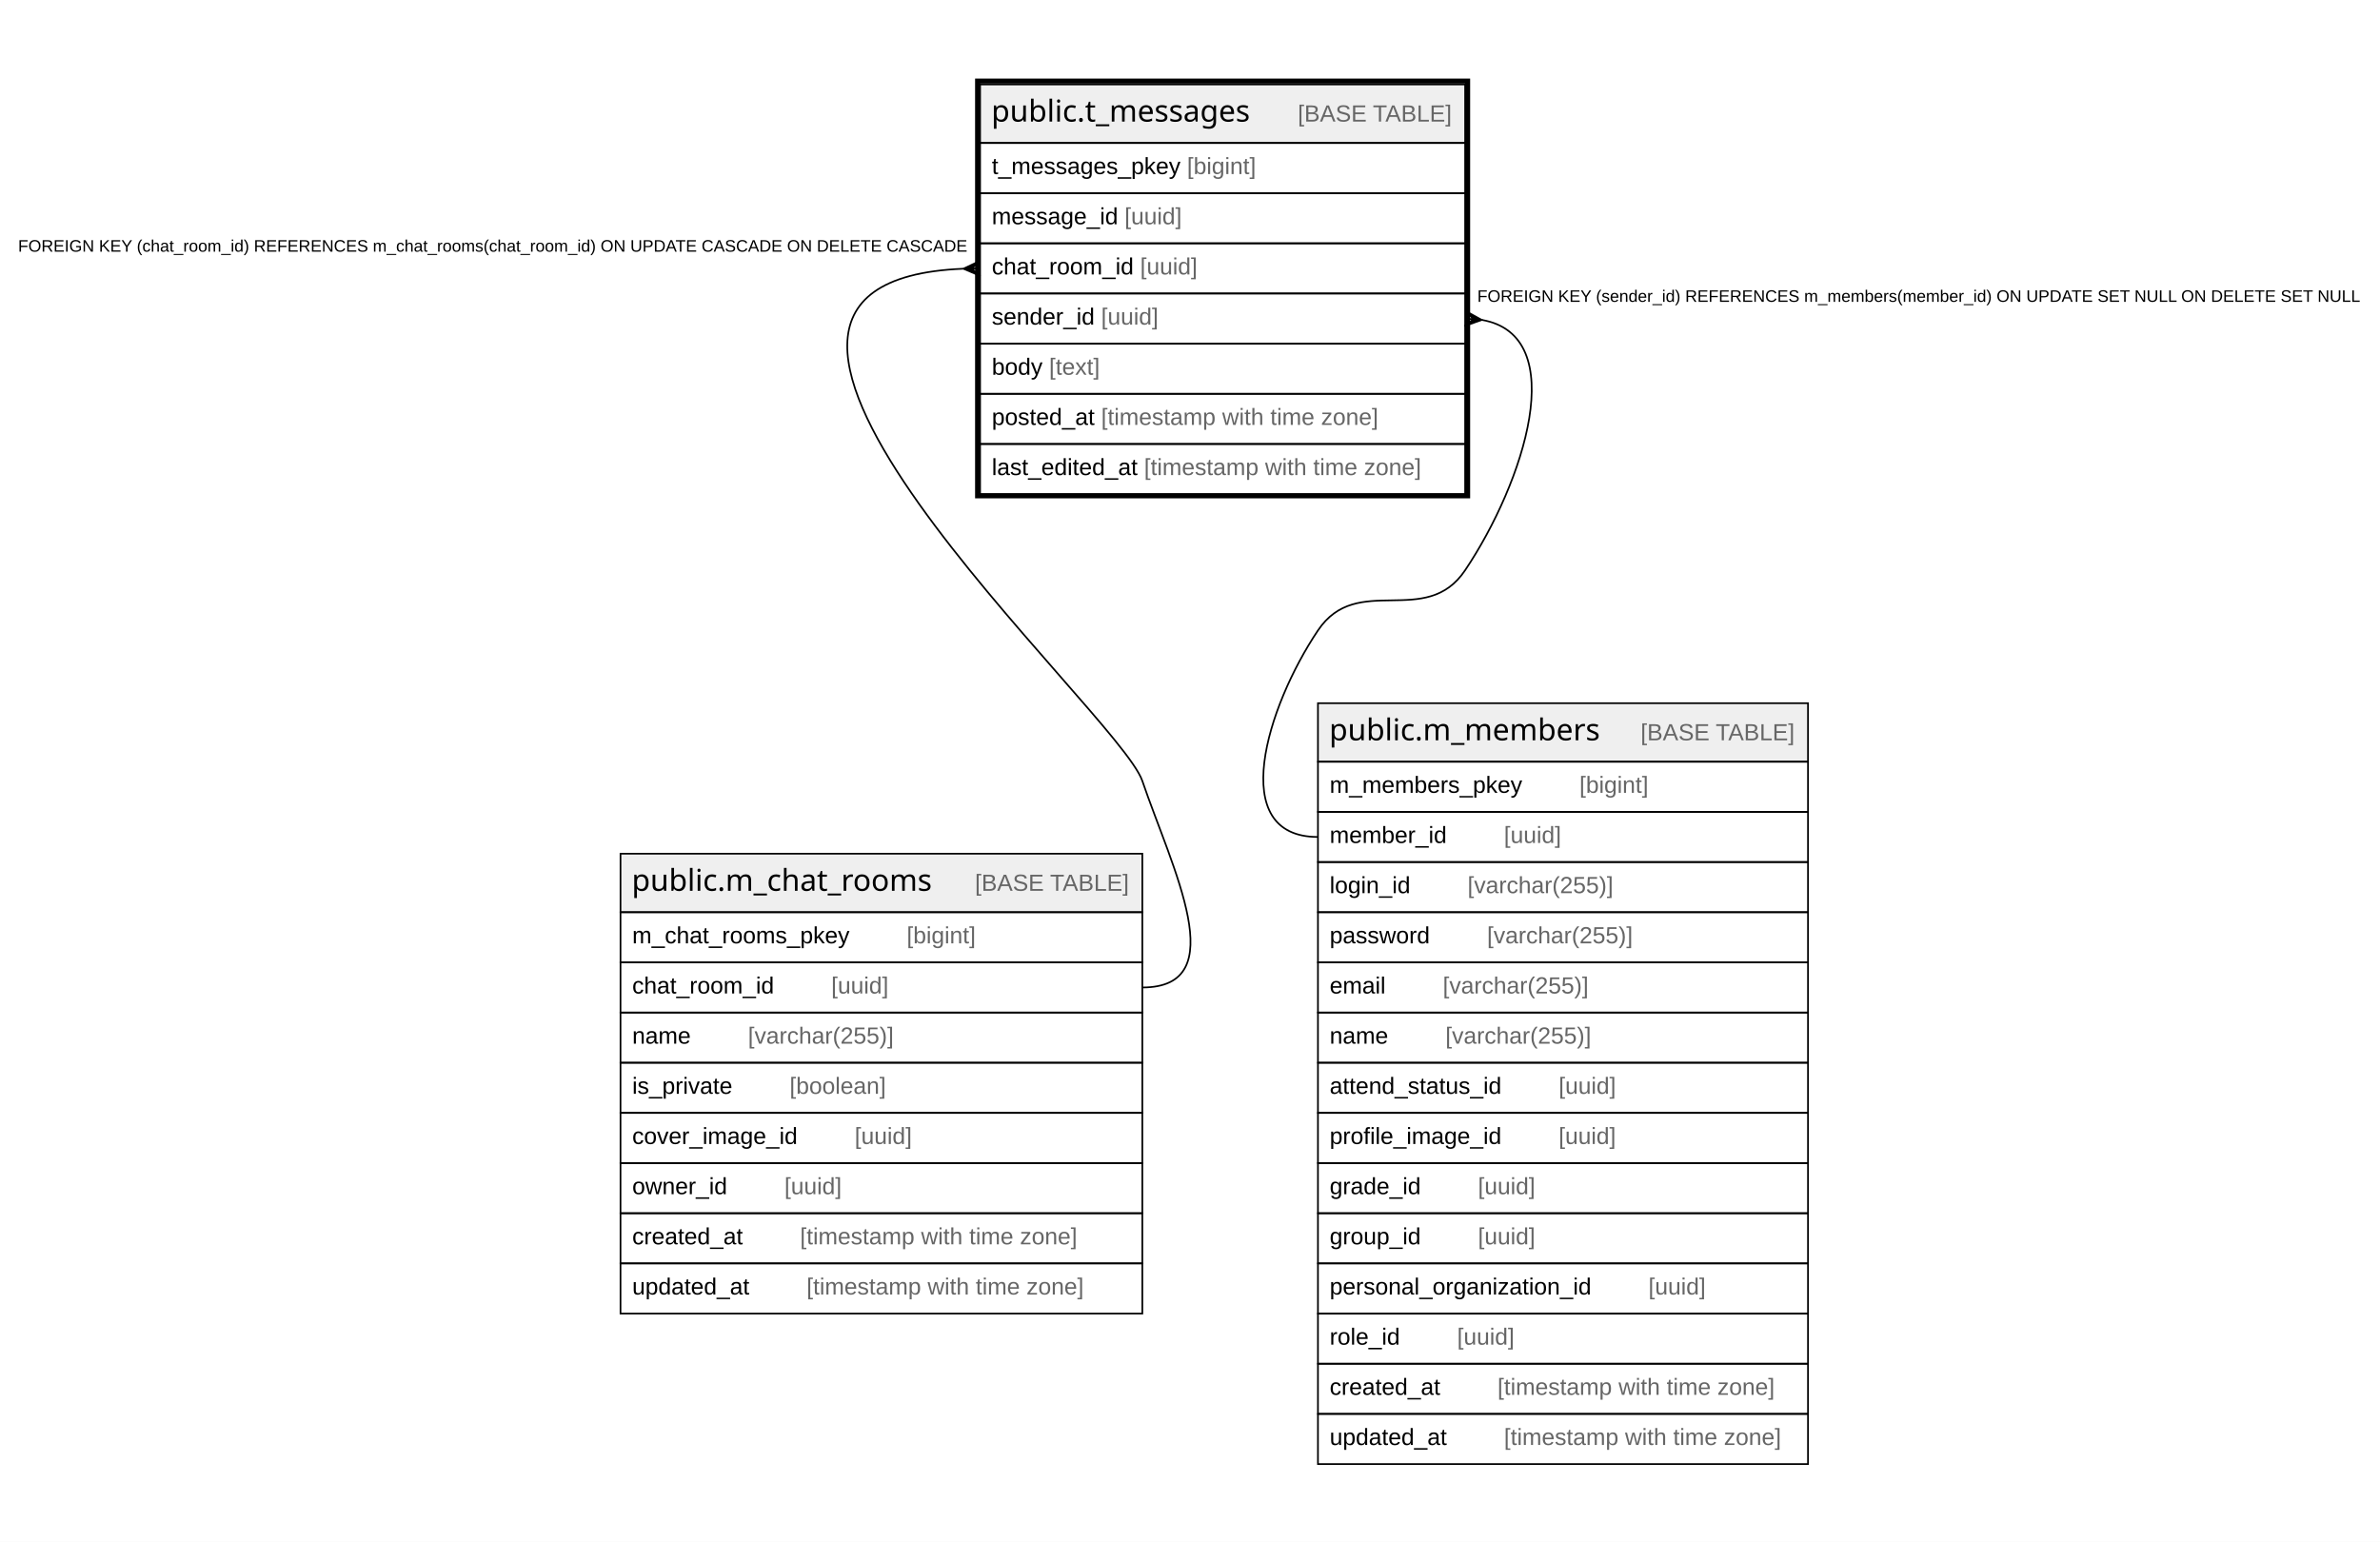
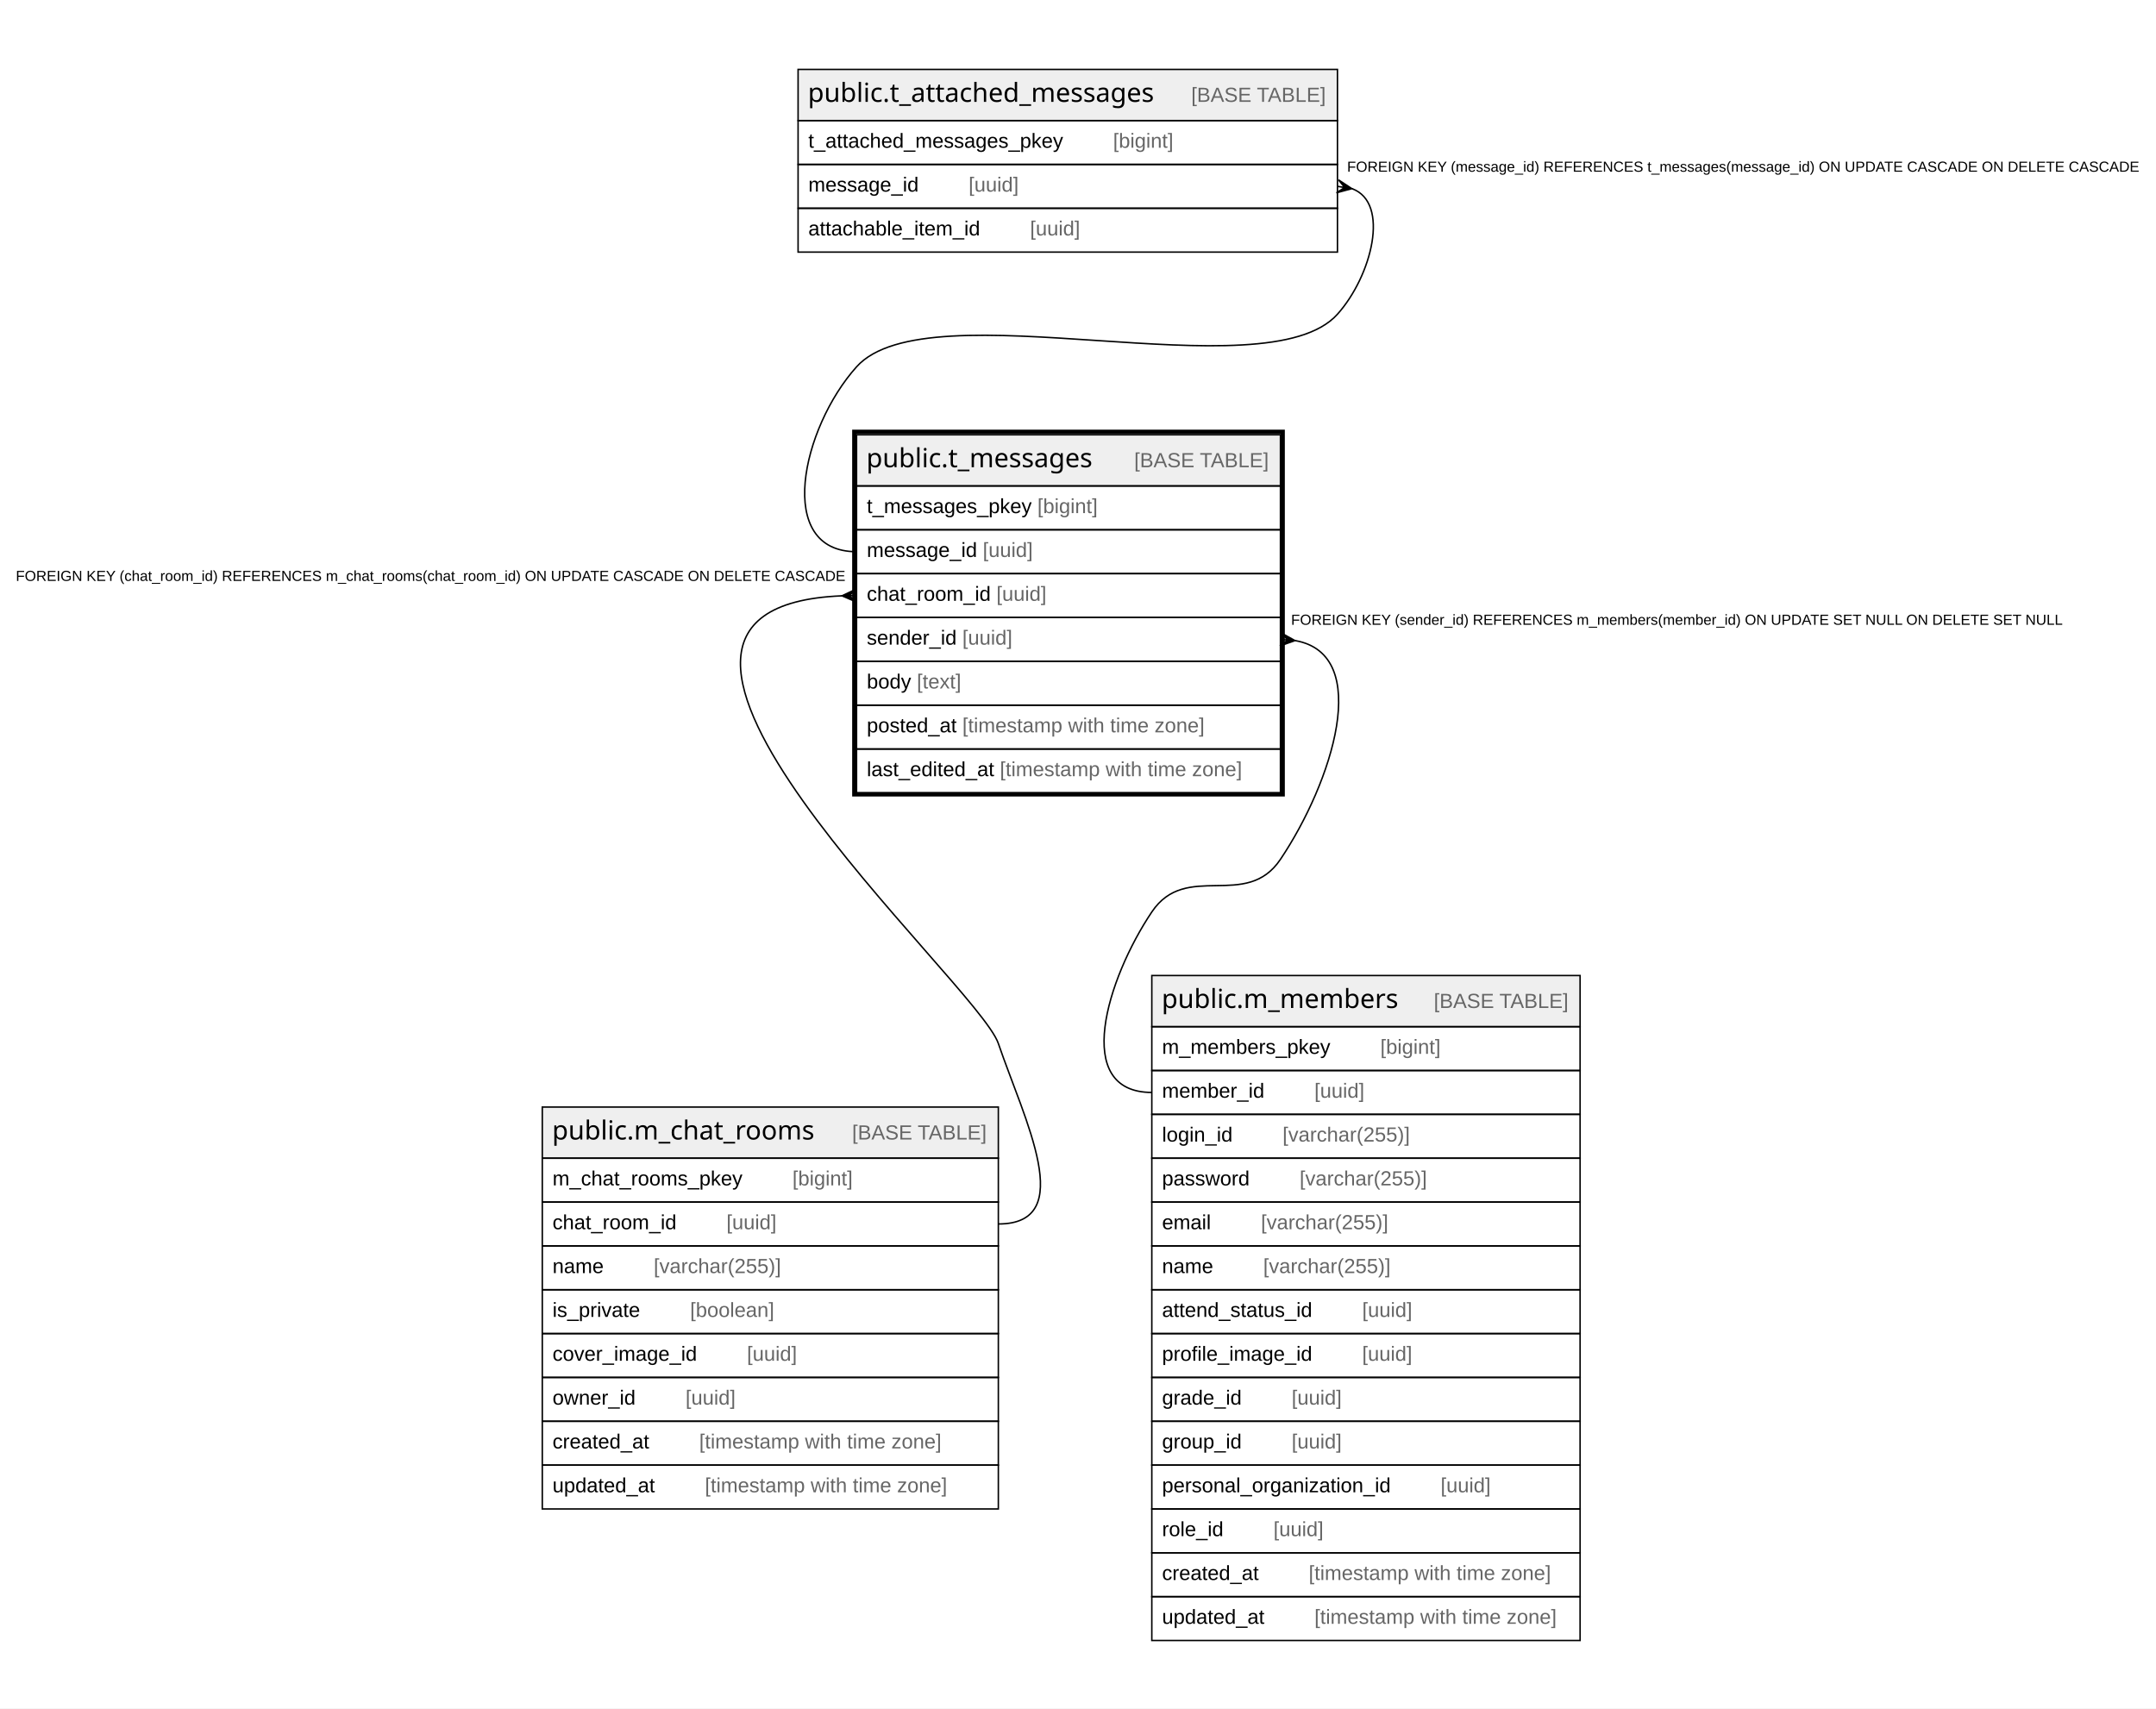
- <svg xmlns="http://www.w3.org/2000/svg" width="1423pt" height="922pt" viewBox="0.00 0.00 1423.00 922.00">
-   <g id="graph0" class="graph" transform="scale(1 1) rotate(0) translate(4 918)">
-     <polygon fill="#ffffff" stroke="transparent" points="-4,4 -4,-918 1419,-918 1419,4 -4,4" />
+ <svg xmlns="http://www.w3.org/2000/svg" width="1475pt" height="1169pt" viewBox="0.00 0.00 1475.00 1169.00">
+   <g id="graph0" class="graph" transform="scale(1 1) rotate(0) translate(4 1165)">
+     <polygon fill="#ffffff" stroke="transparent" points="-4,4 -4,-1165 1471,-1165 1471,4 -4,4" />
    <g id="node1" class="node">
      <polygon fill="#efefef" stroke="transparent" points="582,-832.5 582,-867.5 872,-867.5 872,-832.5 582,-832.5" />
      <polygon fill="none" stroke="#000000" points="582,-832.5 582,-867.5 872,-867.5 872,-832.5 582,-832.5" />
      <text text-anchor="start" x="588.699" y="-845.3" font-family="Arial Bold" font-size="18.00" fill="#000000">public.t_messages</text>
      <text text-anchor="start" x="737.733" y="-845.3" font-family="Arial" font-size="14.00" fill="#000000">    </text>
      <text text-anchor="start" x="771.938" y="-845.3" font-family="Arial" font-size="14.00" fill="#666666">[BASE TABLE]</text>
      <polygon fill="none" stroke="#000000" points="582,-802.5 582,-832.5 872,-832.5 872,-802.5 582,-802.5" />
      <text text-anchor="start" x="589" y="-813.9" font-family="Arial" font-size="14.00" fill="#000000">t_messages_pkey </text>
      <text text-anchor="start" x="705.703" y="-813.9" font-family="Arial" font-size="14.00" fill="#666666">[bigint]</text>
      <polygon fill="none" stroke="#000000" points="582,-772.5 582,-802.5 872,-802.5 872,-772.5 582,-772.5" />
      <text text-anchor="start" x="589" y="-783.9" font-family="Arial" font-size="14.00" fill="#000000">message_id </text>
      <text text-anchor="start" x="668.353" y="-783.9" font-family="Arial" font-size="14.00" fill="#666666">[uuid]</text>
      <polygon fill="none" stroke="#000000" points="582,-742.5 582,-772.5 872,-772.5 872,-742.5 582,-742.5" />
      <text text-anchor="start" x="589" y="-753.9" font-family="Arial" font-size="14.00" fill="#000000">chat_room_id </text>
      <text text-anchor="start" x="677.687" y="-753.9" font-family="Arial" font-size="14.00" fill="#666666">[uuid]</text>
      <polygon fill="none" stroke="#000000" points="582,-712.5 582,-742.5 872,-742.5 872,-712.5 582,-712.5" />
      <text text-anchor="start" x="589" y="-723.9" font-family="Arial" font-size="14.00" fill="#000000">sender_id </text>
      <text text-anchor="start" x="654.353" y="-723.9" font-family="Arial" font-size="14.00" fill="#666666">[uuid]</text>
      <polygon fill="none" stroke="#000000" points="582,-682.5 582,-712.5 872,-712.5 872,-682.5 582,-682.5" />
      <text text-anchor="start" x="589" y="-693.9" font-family="Arial" font-size="14.00" fill="#000000">body </text>
      <text text-anchor="start" x="623.238" y="-693.9" font-family="Arial" font-size="14.00" fill="#666666">[text]</text>
      <polygon fill="none" stroke="#000000" points="582,-652.5 582,-682.5 872,-682.5 872,-652.5 582,-652.5" />
      <text text-anchor="start" x="589" y="-663.9" font-family="Arial" font-size="14.00" fill="#000000">posted_at </text>
      <text text-anchor="start" x="654.367" y="-663.9" font-family="Arial" font-size="14.00" fill="#666666">[timestamp with time zone]</text>
      <polygon fill="none" stroke="#000000" points="582,-622.5 582,-652.5 872,-652.5 872,-622.5 582,-622.5" />
      <text text-anchor="start" x="589" y="-633.9" font-family="Arial" font-size="14.00" fill="#000000">last_edited_at </text>
      <text text-anchor="start" x="680.036" y="-633.9" font-family="Arial" font-size="14.00" fill="#666666">[timestamp with time zone]</text>
      <polygon fill="none" stroke="#000000" stroke-width="3" points="580.5,-621.5 580.5,-869.5 873.5,-869.5 873.5,-621.5 580.5,-621.5" />
    </g>
-     <g id="node2" class="node">
+     <g id="node3" class="node">
      <polygon fill="#efefef" stroke="transparent" points="367,-372.5 367,-407.5 679,-407.5 679,-372.5 367,-372.5" />
      <polygon fill="none" stroke="#000000" points="367,-372.5 367,-407.5 679,-407.5 679,-372.5 367,-372.5" />
      <text text-anchor="start" x="373.703" y="-385.3" font-family="Arial Bold" font-size="18.00" fill="#000000">public.m_chat_rooms</text>
      <text text-anchor="start" x="544.729" y="-385.3" font-family="Arial" font-size="14.00" fill="#000000">    </text>
      <text text-anchor="start" x="578.933" y="-385.3" font-family="Arial" font-size="14.00" fill="#666666">[BASE TABLE]</text>
      <polygon fill="none" stroke="#000000" points="367,-342.5 367,-372.5 679,-372.5 679,-342.5 367,-342.5" />
      <text text-anchor="start" x="374" y="-353.9" font-family="Arial" font-size="14.00" fill="#000000">m_chat_rooms_pkey    </text>
      <text text-anchor="start" x="538.121" y="-353.9" font-family="Arial" font-size="14.00" fill="#666666">[bigint]</text>
      <polygon fill="none" stroke="#000000" points="367,-312.5 367,-342.5 679,-342.5 679,-312.5 367,-312.5" />
      <text text-anchor="start" x="374" y="-323.9" font-family="Arial" font-size="14.00" fill="#000000">chat_room_id    </text>
      <text text-anchor="start" x="493.001" y="-323.9" font-family="Arial" font-size="14.00" fill="#666666">[uuid]</text>
      <polygon fill="none" stroke="#000000" points="367,-282.5 367,-312.5 679,-312.5 679,-282.5 367,-282.5" />
      <text text-anchor="start" x="374" y="-293.9" font-family="Arial" font-size="14.00" fill="#000000">name    </text>
      <text text-anchor="start" x="443.213" y="-293.9" font-family="Arial" font-size="14.00" fill="#666666">[varchar(255)]</text>
      <polygon fill="none" stroke="#000000" points="367,-252.5 367,-282.5 679,-282.5 679,-252.5 367,-252.5" />
      <text text-anchor="start" x="374" y="-263.9" font-family="Arial" font-size="14.00" fill="#000000">is_private    </text>
      <text text-anchor="start" x="468.1" y="-263.9" font-family="Arial" font-size="14.00" fill="#666666">[boolean]</text>
      <polygon fill="none" stroke="#000000" points="367,-222.5 367,-252.5 679,-252.5 679,-222.5 367,-222.5" />
      <text text-anchor="start" x="374" y="-233.9" font-family="Arial" font-size="14.00" fill="#000000">cover_image_id    </text>
      <text text-anchor="start" x="507" y="-233.9" font-family="Arial" font-size="14.00" fill="#666666">[uuid]</text>
      <polygon fill="none" stroke="#000000" points="367,-192.5 367,-222.5 679,-222.5 679,-192.5 367,-192.5" />
      <text text-anchor="start" x="374" y="-203.9" font-family="Arial" font-size="14.00" fill="#000000">owner_id    </text>
      <text text-anchor="start" x="464.992" y="-203.9" font-family="Arial" font-size="14.00" fill="#666666">[uuid]</text>
      <polygon fill="none" stroke="#000000" points="367,-162.5 367,-192.5 679,-192.5 679,-162.5 367,-162.5" />
      <text text-anchor="start" x="374" y="-173.9" font-family="Arial" font-size="14.00" fill="#000000">created_at    </text>
      <text text-anchor="start" x="474.342" y="-173.9" font-family="Arial" font-size="14.00" fill="#666666">[timestamp with time zone]</text>
      <polygon fill="none" stroke="#000000" points="367,-132.5 367,-162.5 679,-162.5 679,-132.5 367,-132.5" />
      <text text-anchor="start" x="374" y="-143.9" font-family="Arial" font-size="14.00" fill="#000000">updated_at    </text>
      <text text-anchor="start" x="478.247" y="-143.9" font-family="Arial" font-size="14.00" fill="#666666">[timestamp with time zone]</text>
    </g>
-     <g id="edge1" class="edge">
+     <g id="edge2" class="edge">
      <path fill="none" stroke="#000000" d="M571.822,-757.297C372.777,-749.056 664.699,-493.021 679,-451 696.684,-399.038 733.889,-327.5 679,-327.5" />
      <polygon fill="#000000" stroke="#000000" points="572.002,-757.3 581.91,-761.999 577.001,-757.4 582,-757.5 582,-757.5 582,-757.5 577.001,-757.4 582.09,-753.001 572.002,-757.3 572.002,-757.3" />
      <text text-anchor="start" x="6.818" y="-767.5" font-family="Arial" font-size="10.00" fill="#000000">FOREIGN KEY (chat_room_id) REFERENCES m_chat_rooms(chat_room_id) ON UPDATE CASCADE ON DELETE CASCADE</text>
    </g>
-     <g id="node3" class="node">
+     <g id="node4" class="node">
      <polygon fill="#efefef" stroke="transparent" points="784,-462.5 784,-497.5 1077,-497.5 1077,-462.5 784,-462.5" />
      <polygon fill="none" stroke="#000000" points="784,-462.5 784,-497.5 1077,-497.5 1077,-462.5 784,-462.5" />
      <text text-anchor="start" x="790.715" y="-475.3" font-family="Arial Bold" font-size="18.00" fill="#000000">public.m_members</text>
      <text text-anchor="start" x="942.717" y="-475.3" font-family="Arial" font-size="14.00" fill="#000000">    </text>
      <text text-anchor="start" x="976.922" y="-475.3" font-family="Arial" font-size="14.00" fill="#666666">[BASE TABLE]</text>
      <polygon fill="none" stroke="#000000" points="784,-432.5 784,-462.5 1077,-462.5 1077,-432.5 784,-432.5" />
      <text text-anchor="start" x="791" y="-443.9" font-family="Arial" font-size="14.00" fill="#000000">m_members_pkey    </text>
      <text text-anchor="start" x="940.325" y="-443.9" font-family="Arial" font-size="14.00" fill="#666666">[bigint]</text>
      <polygon fill="none" stroke="#000000" points="784,-402.5 784,-432.5 1077,-432.5 1077,-402.5 784,-402.5" />
      <text text-anchor="start" x="791" y="-413.9" font-family="Arial" font-size="14.00" fill="#000000">member_id    </text>
      <text text-anchor="start" x="895.206" y="-413.9" font-family="Arial" font-size="14.00" fill="#666666">[uuid]</text>
      <polygon fill="none" stroke="#000000" points="784,-372.5 784,-402.5 1077,-402.5 1077,-372.5 784,-372.5" />
      <text text-anchor="start" x="791" y="-383.9" font-family="Arial" font-size="14.00" fill="#000000">login_id    </text>
      <text text-anchor="start" x="873.438" y="-383.9" font-family="Arial" font-size="14.00" fill="#666666">[varchar(255)]</text>
      <polygon fill="none" stroke="#000000" points="784,-342.5 784,-372.5 1077,-372.5 1077,-342.5 784,-342.5" />
      <text text-anchor="start" x="791" y="-353.9" font-family="Arial" font-size="14.00" fill="#000000">password    </text>
      <text text-anchor="start" x="885.102" y="-353.9" font-family="Arial" font-size="14.00" fill="#666666">[varchar(255)]</text>
      <polygon fill="none" stroke="#000000" points="784,-312.5 784,-342.5 1077,-342.5 1077,-312.5 784,-312.5" />
      <text text-anchor="start" x="791" y="-323.9" font-family="Arial" font-size="14.00" fill="#000000">email    </text>
      <text text-anchor="start" x="858.644" y="-323.9" font-family="Arial" font-size="14.00" fill="#666666">[varchar(255)]</text>
      <polygon fill="none" stroke="#000000" points="784,-282.5 784,-312.5 1077,-312.5 1077,-282.5 784,-282.5" />
      <text text-anchor="start" x="791" y="-293.9" font-family="Arial" font-size="14.00" fill="#000000">name    </text>
      <text text-anchor="start" x="860.213" y="-293.9" font-family="Arial" font-size="14.00" fill="#666666">[varchar(255)]</text>
      <polygon fill="none" stroke="#000000" points="784,-252.5 784,-282.5 1077,-282.5 1077,-252.5 784,-252.5" />
      <text text-anchor="start" x="791" y="-263.9" font-family="Arial" font-size="14.00" fill="#000000">attend_status_id    </text>
      <text text-anchor="start" x="927.917" y="-263.9" font-family="Arial" font-size="14.00" fill="#666666">[uuid]</text>
      <polygon fill="none" stroke="#000000" points="784,-222.5 784,-252.5 1077,-252.5 1077,-222.5 784,-222.5" />
      <text text-anchor="start" x="791" y="-233.9" font-family="Arial" font-size="14.00" fill="#000000">profile_image_id    </text>
      <text text-anchor="start" x="927.886" y="-233.9" font-family="Arial" font-size="14.00" fill="#666666">[uuid]</text>
      <polygon fill="none" stroke="#000000" points="784,-192.5 784,-222.5 1077,-222.5 1077,-192.5 784,-192.5" />
      <text text-anchor="start" x="791" y="-203.9" font-family="Arial" font-size="14.00" fill="#000000">grade_id    </text>
      <text text-anchor="start" x="879.668" y="-203.9" font-family="Arial" font-size="14.00" fill="#666666">[uuid]</text>
      <polygon fill="none" stroke="#000000" points="784,-162.5 784,-192.5 1077,-192.5 1077,-162.5 784,-162.5" />
      <text text-anchor="start" x="791" y="-173.9" font-family="Arial" font-size="14.00" fill="#000000">group_id    </text>
      <text text-anchor="start" x="879.668" y="-173.9" font-family="Arial" font-size="14.00" fill="#666666">[uuid]</text>
      <polygon fill="none" stroke="#000000" points="784,-132.5 784,-162.5 1077,-162.5 1077,-132.5 784,-132.5" />
      <text text-anchor="start" x="791" y="-143.9" font-family="Arial" font-size="14.00" fill="#000000">personal_organization_id    </text>
      <text text-anchor="start" x="981.582" y="-143.9" font-family="Arial" font-size="14.00" fill="#666666">[uuid]</text>
      <polygon fill="none" stroke="#000000" points="784,-102.5 784,-132.5 1077,-132.5 1077,-102.5 784,-102.5" />
      <text text-anchor="start" x="791" y="-113.9" font-family="Arial" font-size="14.00" fill="#000000">role_id    </text>
      <text text-anchor="start" x="867.209" y="-113.9" font-family="Arial" font-size="14.00" fill="#666666">[uuid]</text>
      <polygon fill="none" stroke="#000000" points="784,-72.5 784,-102.5 1077,-102.5 1077,-72.5 784,-72.5" />
      <text text-anchor="start" x="791" y="-83.9" font-family="Arial" font-size="14.00" fill="#000000">created_at    </text>
      <text text-anchor="start" x="891.342" y="-83.9" font-family="Arial" font-size="14.00" fill="#666666">[timestamp with time zone]</text>
      <polygon fill="none" stroke="#000000" points="784,-42.5 784,-72.5 1077,-72.5 1077,-42.5 784,-42.5" />
      <text text-anchor="start" x="791" y="-53.9" font-family="Arial" font-size="14.00" fill="#000000">updated_at    </text>
      <text text-anchor="start" x="895.247" y="-53.9" font-family="Arial" font-size="14.00" fill="#666666">[timestamp with time zone]</text>
    </g>
-     <g id="edge2" class="edge">
+     <g id="edge3" class="edge">
      <path fill="none" stroke="#000000" d="M882.123,-726.67C935.628,-717.231 907.244,-629.497 872,-577 848.446,-541.916 807.554,-576.084 784,-541 753.405,-495.428 729.111,-417.5 784,-417.5" />
      <polygon fill="#000000" stroke="#000000" points="881.966,-726.683 871.632,-723.015 876.983,-727.091 872,-727.5 872,-727.5 872,-727.5 876.983,-727.091 872.368,-731.985 881.966,-726.683 881.966,-726.683" />
      <text text-anchor="start" x="879.27" y="-737.5" font-family="Arial" font-size="10.00" fill="#000000">FOREIGN KEY (sender_id) REFERENCES m_members(member_id) ON UPDATE SET NULL ON DELETE SET NULL</text>
    </g>
+     <g id="node2" class="node">
+       <polygon fill="#efefef" stroke="transparent" points="542,-1082.5 542,-1117.5 911,-1117.5 911,-1082.5 542,-1082.5" />
+       <polygon fill="none" stroke="#000000" points="542,-1082.5 542,-1117.5 911,-1117.5 911,-1082.5 542,-1082.5" />
+       <text text-anchor="start" x="548.678" y="-1095.3" font-family="Arial Bold" font-size="18.00" fill="#000000">public.t_attached_messages</text>
+       <text text-anchor="start" x="776.754" y="-1095.3" font-family="Arial" font-size="14.00" fill="#000000">    </text>
+       <text text-anchor="start" x="810.959" y="-1095.3" font-family="Arial" font-size="14.00" fill="#666666">[BASE TABLE]</text>
+       <polygon fill="none" stroke="#000000" points="542,-1052.5 542,-1082.5 911,-1082.5 911,-1052.5 542,-1052.5" />
+       <text text-anchor="start" x="549" y="-1063.9" font-family="Arial" font-size="14.00" fill="#000000">t_attached_messages_pkey    </text>
+       <text text-anchor="start" x="757.494" y="-1063.9" font-family="Arial" font-size="14.00" fill="#666666">[bigint]</text>
+       <polygon fill="none" stroke="#000000" points="542,-1022.5 542,-1052.5 911,-1052.5 911,-1022.5 542,-1022.5" />
+       <text text-anchor="start" x="549" y="-1033.9" font-family="Arial" font-size="14.00" fill="#000000">message_id    </text>
+       <text text-anchor="start" x="658.668" y="-1033.9" font-family="Arial" font-size="14.00" fill="#666666">[uuid]</text>
+       <polygon fill="none" stroke="#000000" points="542,-992.5 542,-1022.5 911,-1022.5 911,-992.5 542,-992.5" />
+       <text text-anchor="start" x="549" y="-1003.9" font-family="Arial" font-size="14.00" fill="#000000">attachable_item_id    </text>
+       <text text-anchor="start" x="700.683" y="-1003.9" font-family="Arial" font-size="14.00" fill="#666666">[uuid]</text>
+     </g>
+     <g id="edge1" class="edge">
+       <path fill="none" stroke="#000000" d="M920.947,-1035.907C947.239,-1026.348 934.425,-976.128 911,-950 861.904,-895.239 631.096,-968.761 582,-914 544.469,-872.139 525.778,-787.5 582,-787.5" />
+       <polygon fill="#000000" stroke="#000000" points="920.874,-1035.919 910.288,-1033.057 915.937,-1036.709 911,-1037.5 911,-1037.5 911,-1037.5 915.937,-1036.709 911.712,-1041.943 920.874,-1035.919 920.874,-1035.919" />
+       <text text-anchor="start" x="917.593" y="-1047.5" font-family="Arial" font-size="10.00" fill="#000000">FOREIGN KEY (message_id) REFERENCES t_messages(message_id) ON UPDATE CASCADE ON DELETE CASCADE</text>
+     </g>
  </g>
</svg>
